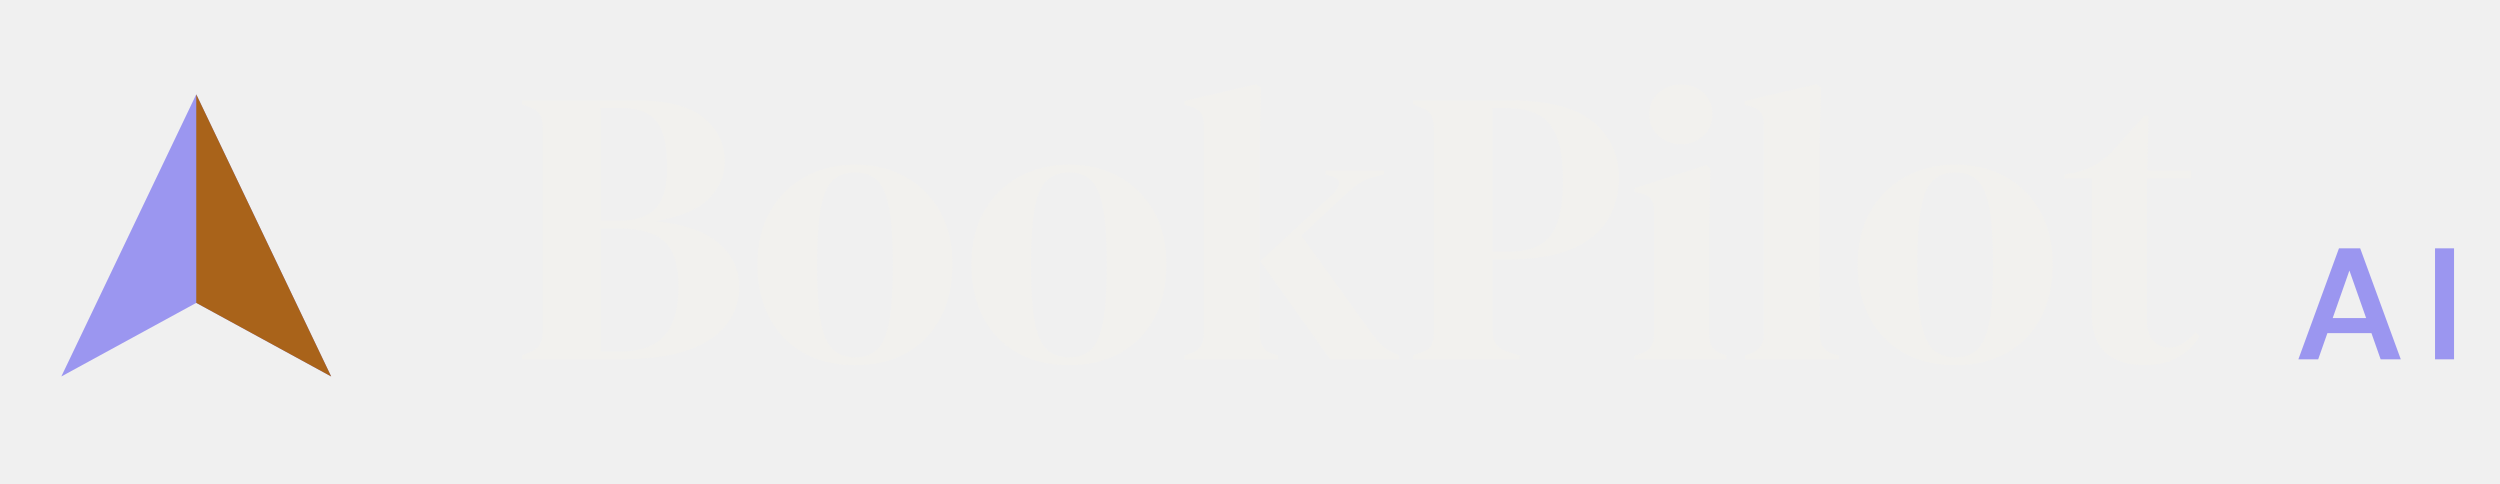
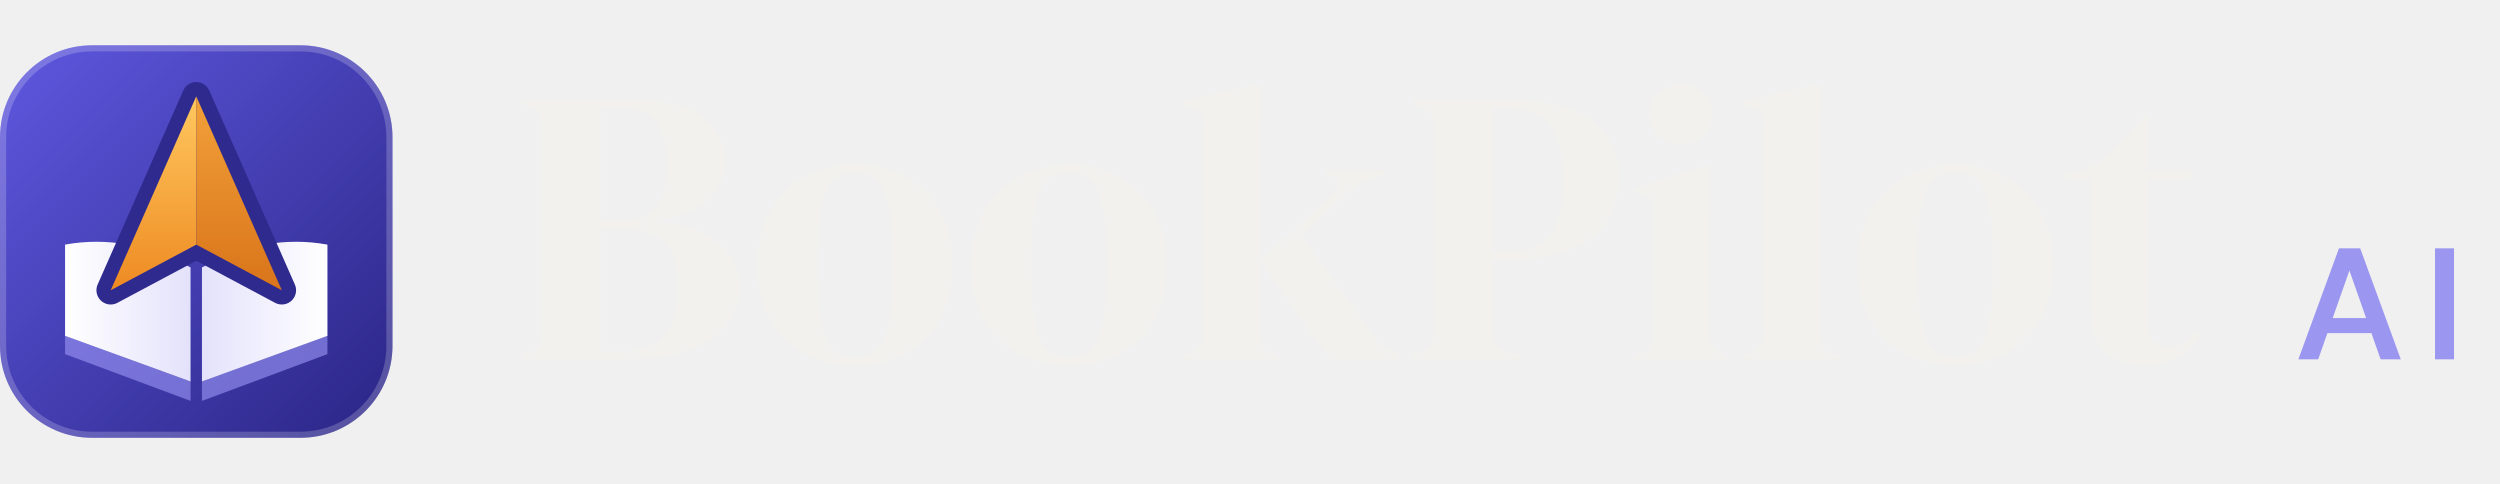
<svg xmlns="http://www.w3.org/2000/svg" viewBox="0 0 165.6 32.0" width="165.6" height="32.0" role="img" aria-label="BookPilot AI">
  <g transform="translate(0 3.0)">
    <g transform="scale(0.40625)">
-       <path d="M32 8 L54 54 L32 42 L10 54 Z" fill="#9b96f0" />
-       <path d="M32 8 L54 54 L32 42 Z" fill="#a9631a" />
+       <defs>
+         <linearGradient id="bp-tile" x1="0" y1="0" x2="1" y2="1">
+           <stop offset="0" stop-color="#5f58e0" />
+           <stop offset="1" stop-color="#2a2585" />
+         </linearGradient>
+         <linearGradient id="bp-amber" x1="0" y1="0" x2="0" y2="1">
+           <stop offset="0" stop-color="#ffc85f" />
+           <stop offset="1" stop-color="#ee8a22" />
+         </linearGradient>
+         <linearGradient id="bp-amber-d" x1="0" y1="0" x2="0" y2="1">
+           <stop offset="0" stop-color="#f2a13a" />
+           <stop offset="1" stop-color="#d9741a" />
+         </linearGradient>
+         <linearGradient id="bp-pl" x1="0" y1="0" x2="1" y2="0">
+           <stop offset="0" stop-color="#fff" />
+           <stop offset="1" stop-color="#e4e2fb" />
+         </linearGradient>
+         <linearGradient id="bp-pr" x1="1" y1="0" x2="0" y2="0">
+           <stop offset="0" stop-color="#fff" />
+           <stop offset="1" stop-color="#e4e2fb" />
+         </linearGradient>
+       </defs>
+       <rect width="64" height="64" rx="15" fill="url(#bp-tile)" />
+       <g transform="translate(32 32.5) scale(.93) translate(-32 -32)">
+         <path d="M31 56 L9 48 L9 51.2 L31 59.4 Z" fill="#9d97f7" opacity=".6" />
+         <path d="M33 56 L55 48 L55 51.2 L33 59.4 Z" fill="#9d97f7" opacity=".6" />
+         <path d="M31 56 L9 48 L9 32 Q20 30 31 36 Z" fill="url(#bp-pl)" />
+         <path d="M33 56 L55 48 L55 32 Q44 30 33 36 Z" fill="url(#bp-pr)" />
+         <path d="M32 6 L47 40 L32 32 L17 40 Z" fill="#2f2a8e" stroke="#2f2a8e" stroke-width="5" stroke-linejoin="round" />
+         <path d="M32 6 L17 40 L32 32 Z" fill="url(#bp-amber)" />
+         <path d="M32 6 L47 40 L32 32 Z" fill="url(#bp-amber-d)" />
+       </g>
+       <rect x=".5" y=".5" width="63" height="63" rx="14.5" fill="none" stroke="#fff" stroke-opacity=".2" />
    </g>
    <path d="M34.572 20.8V20.54L35.04 20.358Q35.56 20.15 35.755 19.838Q35.95 19.526 35.95 19.006V5.434Q35.95 4.888 35.755 4.576Q35.56 4.264 35.04 4.082L34.572 3.9V3.64H42.034Q45.206 3.64 46.61 4.797Q48.014 5.954 48.014 7.722Q48.014 9.048 46.987 10.127Q45.96 11.206 43.464 11.648Q46.324 11.96 47.65 13.143Q48.976 14.326 48.976 16.016Q48.976 16.848 48.612 17.693Q48.248 18.538 47.377 19.24Q46.506 19.942 44.998 20.371Q43.49 20.8 41.176 20.8ZM39.798 11.622H40.916Q42.658 11.622 43.425 10.816Q44.192 10.01 44.192 8.008Q44.192 5.928 43.49 5.044Q42.788 4.16 41.202 4.16H39.798ZM39.798 20.28H41.098Q43.048 20.28 43.997 19.24Q44.946 18.2 44.946 15.99Q44.946 13.91 44.036 13.026Q43.126 12.142 41.046 12.142H39.798Z M56.646 21.19Q54.67 21.19 53.214 20.371Q51.758 19.552 50.965 18.044Q50.172 16.536 50.172 14.508Q50.172 12.48 51.017 10.998Q51.862 9.516 53.331 8.71Q54.8 7.904 56.646 7.904Q58.492 7.904 59.948 8.697Q61.404 9.49 62.249 10.972Q63.094 12.454 63.094 14.508Q63.094 16.562 62.301 18.057Q61.508 19.552 60.065 20.371Q58.622 21.19 56.646 21.19ZM56.646 20.67Q57.556 20.67 58.102 20.15Q58.648 19.63 58.895 18.304Q59.142 16.978 59.142 14.56Q59.142 12.116 58.895 10.79Q58.648 9.464 58.102 8.944Q57.556 8.424 56.646 8.424Q55.736 8.424 55.177 8.944Q54.618 9.464 54.371 10.79Q54.124 12.116 54.124 14.56Q54.124 16.978 54.371 18.304Q54.618 19.63 55.177 20.15Q55.736 20.67 56.646 20.67Z M70.816 21.19Q68.84 21.19 67.384 20.371Q65.928 19.552 65.135 18.044Q64.342 16.536 64.342 14.508Q64.342 12.48 65.187 10.998Q66.032 9.516 67.501 8.71Q68.97 7.904 70.816 7.904Q72.662 7.904 74.118 8.697Q75.574 9.49 76.419 10.972Q77.264 12.454 77.264 14.508Q77.264 16.562 76.471 18.057Q75.678 19.552 74.235 20.371Q72.792 21.19 70.816 21.19ZM70.816 20.67Q71.726 20.67 72.272 20.15Q72.818 19.63 73.065 18.304Q73.312 16.978 73.312 14.56Q73.312 12.116 73.065 10.79Q72.818 9.464 72.272 8.944Q71.726 8.424 70.816 8.424Q69.906 8.424 69.347 8.944Q68.788 9.464 68.541 10.79Q68.294 12.116 68.294 14.56Q68.294 16.978 68.541 18.304Q68.788 19.63 69.347 20.15Q69.906 20.67 70.816 20.67Z M78.46 20.8V20.54L78.85 20.41Q79.734 20.124 79.734 19.136V5.226Q79.734 4.706 79.526 4.446Q79.318 4.186 78.798 4.03L78.46 3.952V3.692L83.218 2.574L83.53 2.808L83.452 6.448V19.136Q83.452 20.176 84.31 20.436L84.674 20.54V20.8ZM88.106 20.8 83.478 14.3 88.288 9.854Q88.626 9.542 88.691 9.191Q88.756 8.84 88.236 8.684L87.794 8.554V8.294H91.668V8.554L90.888 8.762Q90.316 8.944 89.965 9.191Q89.614 9.438 89.12 9.88L86.208 12.61L90.862 19.084Q91.278 19.656 91.642 19.968Q92.006 20.28 92.578 20.488L92.682 20.54V20.8Z M93.592 20.8V20.54L94.112 20.358Q94.632 20.202 94.801 19.89Q94.97 19.578 94.97 19.058V5.434Q94.97 4.914 94.788 4.602Q94.606 4.29 94.086 4.108L93.592 3.9V3.64H99.91Q103.784 3.64 105.513 5.057Q107.242 6.474 107.242 8.788Q107.242 10.27 106.527 11.505Q105.812 12.74 104.174 13.468Q102.536 14.196 99.754 14.196H98.87V18.98Q98.87 19.994 99.884 20.306L100.664 20.54V20.8ZM98.87 13.676H99.858Q101.132 13.676 101.938 13.26Q102.744 12.844 103.134 11.804Q103.524 10.764 103.524 8.918Q103.524 7.046 103.095 6.006Q102.666 4.966 101.834 4.563Q101.002 4.16 99.754 4.16H98.87Z M111.35 6.552Q110.466 6.552 109.855 5.993Q109.244 5.434 109.244 4.576Q109.244 3.692 109.855 3.146Q110.466 2.6 111.35 2.6Q112.234 2.6 112.832 3.146Q113.43 3.692 113.43 4.576Q113.43 5.434 112.832 5.993Q112.234 6.552 111.35 6.552ZM108.282 20.8V20.54L108.646 20.436Q109.166 20.28 109.361 19.968Q109.556 19.656 109.556 19.136V10.998Q109.556 10.452 109.361 10.179Q109.166 9.906 108.646 9.802L108.282 9.724V9.464L113.04 7.93L113.3 8.19L113.222 11.882V19.162Q113.222 19.682 113.417 19.994Q113.612 20.306 114.106 20.462L114.366 20.54V20.8Z M115.588 20.8V20.54L115.9 20.436Q116.836 20.124 116.836 19.136V5.226Q116.836 4.706 116.628 4.433Q116.42 4.16 115.9 4.03L115.562 3.952V3.692L120.32 2.574L120.632 2.808L120.528 6.448V15.34Q120.528 16.302 120.541 17.251Q120.554 18.2 120.554 19.136Q120.554 19.656 120.762 19.981Q120.97 20.306 121.464 20.462L121.802 20.54V20.8Z M129.524 21.19Q127.548 21.19 126.092 20.371Q124.636 19.552 123.843 18.044Q123.05 16.536 123.05 14.508Q123.05 12.48 123.895 10.998Q124.74 9.516 126.209 8.71Q127.678 7.904 129.524 7.904Q131.37 7.904 132.826 8.697Q134.282 9.49 135.127 10.972Q135.972 12.454 135.972 14.508Q135.972 16.562 135.179 18.057Q134.386 19.552 132.943 20.371Q131.5 21.19 129.524 21.19ZM129.524 20.67Q130.434 20.67 130.98 20.15Q131.526 19.63 131.773 18.304Q132.02 16.978 132.02 14.56Q132.02 12.116 131.773 10.79Q131.526 9.464 130.98 8.944Q130.434 8.424 129.524 8.424Q128.614 8.424 128.055 8.944Q127.496 9.464 127.249 10.79Q127.002 12.116 127.002 14.56Q127.002 16.978 127.249 18.304Q127.496 19.63 128.055 20.15Q128.614 20.67 129.524 20.67Z M142.056 21.19Q140.392 21.19 139.469 20.358Q138.546 19.526 138.546 17.706V8.814H136.752V8.554L137.376 8.45Q138.182 8.268 138.767 7.93Q139.352 7.592 139.924 7.02L142.056 4.654H142.316L142.238 8.294H145.15V8.814H142.212V18.174Q142.212 19.084 142.615 19.552Q143.018 20.02 143.642 20.02Q144.188 20.02 144.604 19.747Q145.02 19.474 145.436 19.006L145.696 19.266Q145.176 20.15 144.266 20.67Q143.356 21.19 142.056 21.19Z" fill="#f2f1ee" />
    <path d="M152.244 20.8 154.933 13.45H156.339L159.028 20.8H157.694L155.625 14.92L153.557 20.8ZM153.441 19.067 153.778 18.07H157.4L157.736 19.067Z M161.296 20.8V13.45H162.556V20.8Z" fill="#9b96f0" />
  </g>
</svg>
